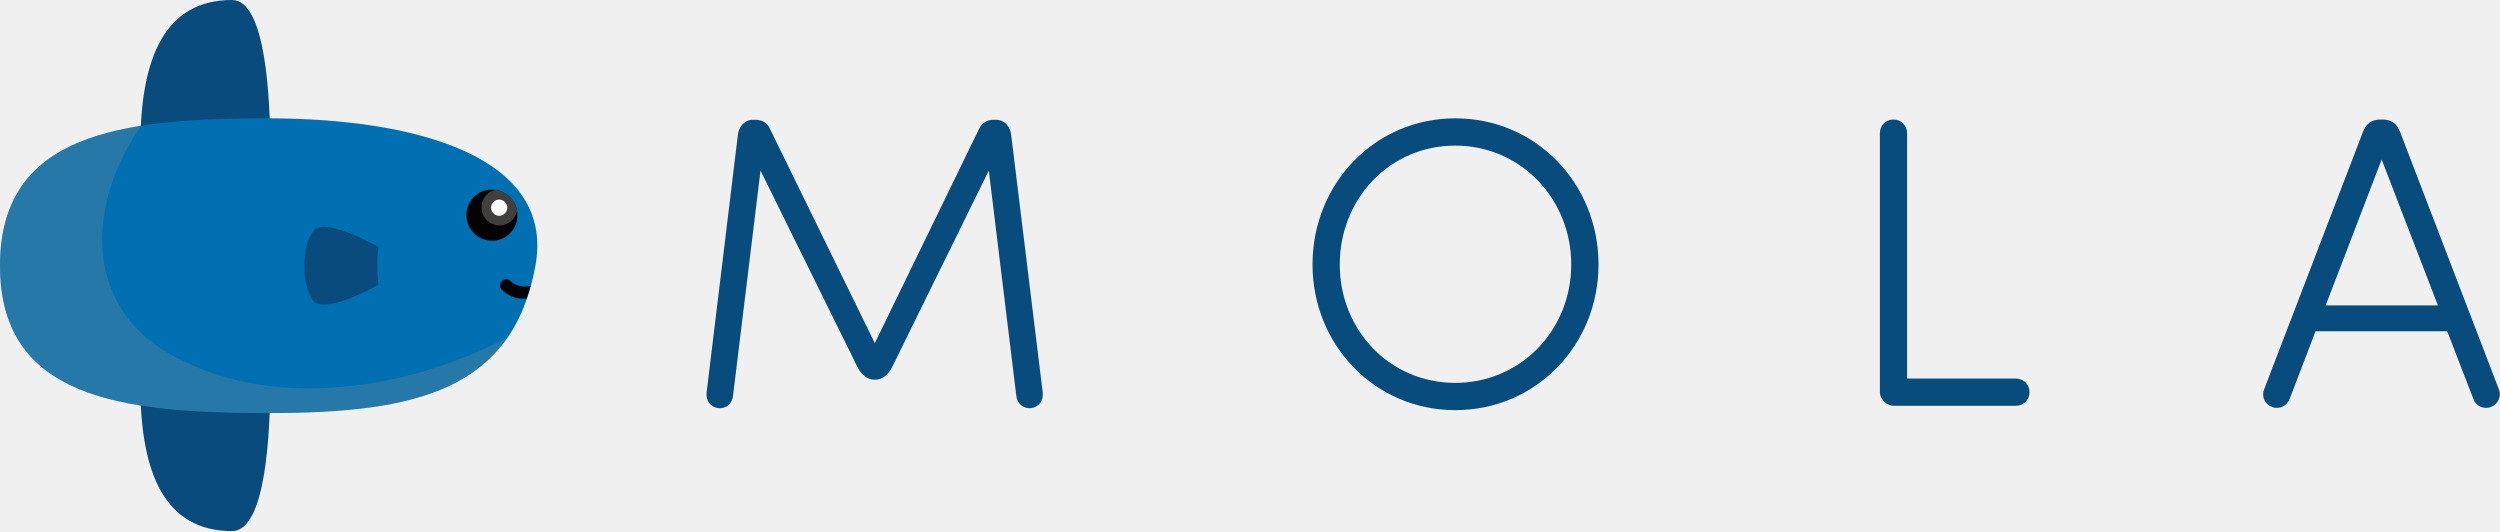
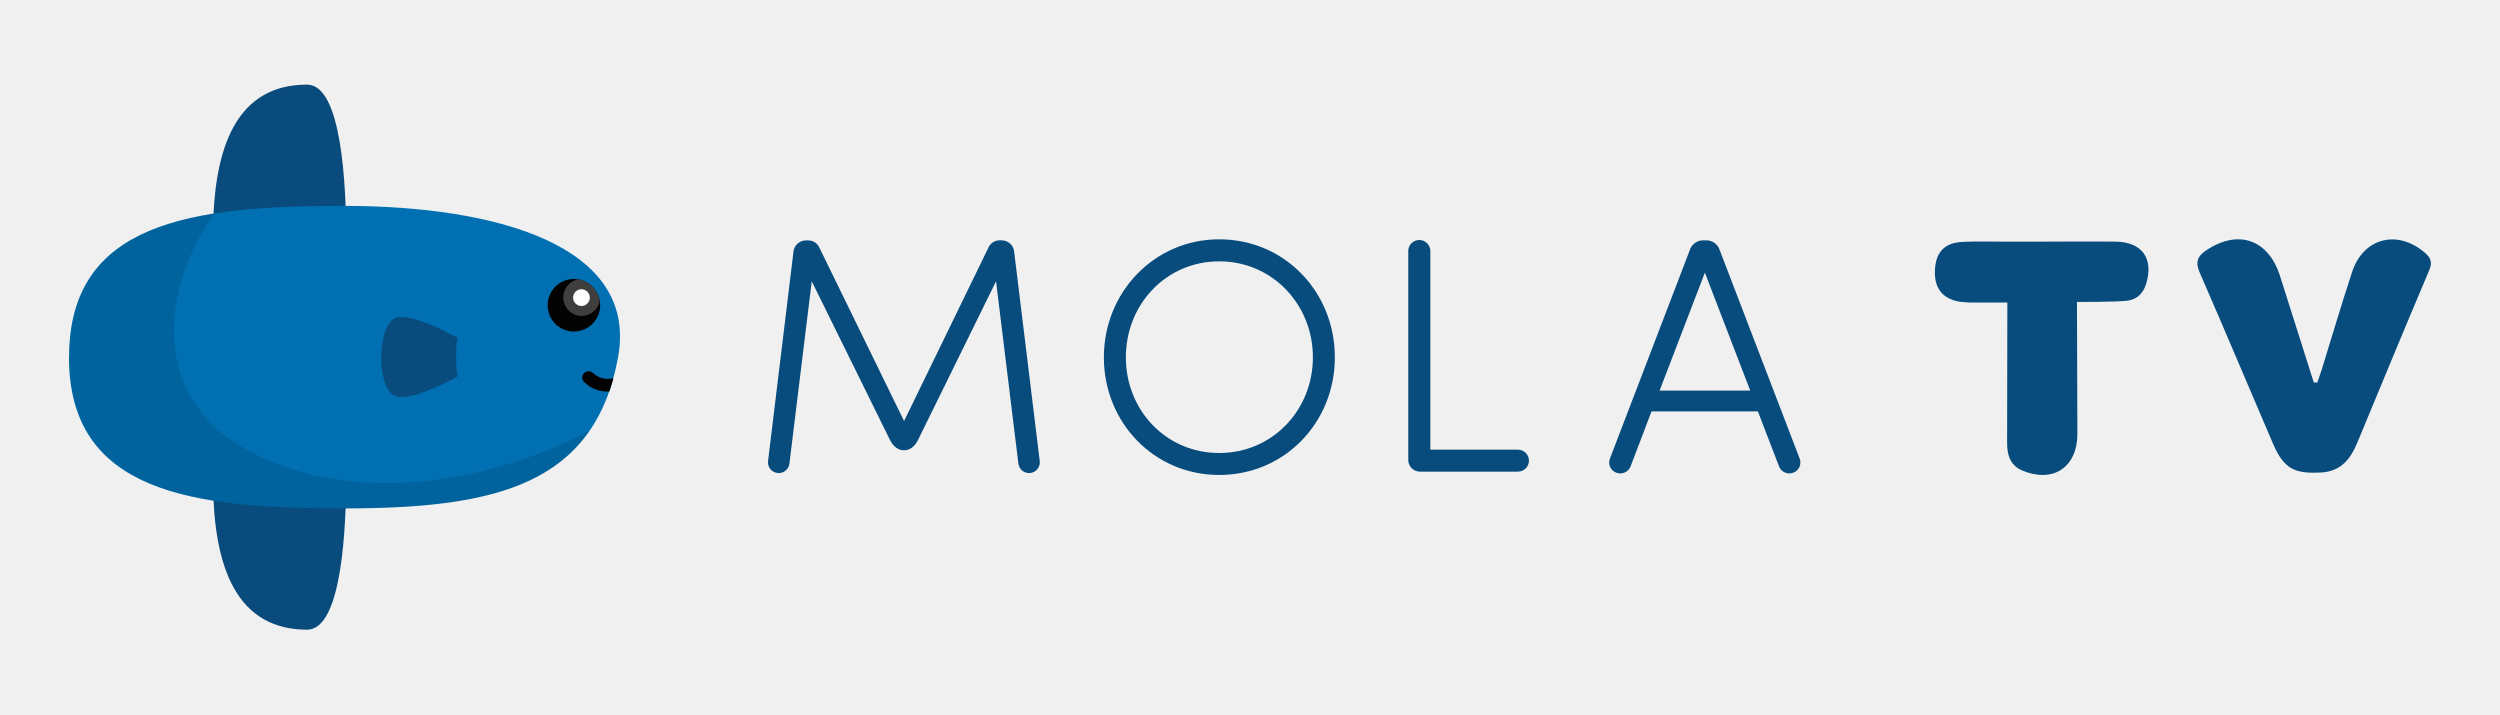
- <svg xmlns="http://www.w3.org/2000/svg" version="1.1" x="0px" y="0px" width="861.9px" height="183.2px" viewBox="0 0 861.9 183.2" style="enable-background:new 0 0 861.9 183.2;" xml:space="preserve">
-   <style type="text/css">
-     .st0{fill:#084C7E;}
-     .st1{fill:#0A4B7E;}
-     .st2{fill:#0663A6;}
-     .st3{fill:#0070B2;}
-     .st4{opacity:0.27;fill:#8D8C8C;enable-background:new    ;}
-     .st5{fill:#020202;}
-     .st6{fill:#413F3D;}
-     .st7{fill:#FFFFFF;}
- </style>
+ <svg xmlns="http://www.w3.org/2000/svg" viewBox="0 0 840 240">
  <defs>
- </defs>
-   <g>
-     <g>
-       <path class="st0" d="M359.5,135.4c0.3,2.7-1.4,5-4,5.3c-2.7,0.3-4.8-1.6-5.1-4.1l-9.5-77.8l-33,67.1c-1,2.1-2.8,5-6.3,5             c-3.4,0-5.3-2.8-6.3-5l-33.1-67.1l-9.5,77.8c-0.3,2.6-2.4,4.4-5.1,4.1c-2.6-0.3-4.3-2.6-4-5.3l10.8-89c0.3-2.7,2.3-5.1,5.1-5.1h1             c2.3,0,4,1.1,4.8,2.8l36.3,74.2l36.1-74.2c0.9-1.7,2.6-2.8,4.8-2.8h1c2.8,0,4.8,2.4,5.1,5.1L359.5,135.4z" />
-       <path class="st0" d="M501.7,40.8c27.9,0,49.4,22.5,49.4,50.4c0,27.7-21.5,50.2-49.4,50.2c-27.7,0-49.2-22.5-49.2-50.2             C452.5,63.3,474,40.8,501.7,40.8z M501.7,132c22.6,0,40-18.2,40-40.8c0-22.6-17.4-41-40-41c-22.6,0-39.8,18.3-39.8,41             C461.9,113.8,479.1,132,501.7,132z" />
-       <path class="st0" d="M652.9,139.9c-2.6,0-4.8-2.3-4.8-4.8V46c0-2.7,2-4.8,4.7-4.8c2.7,0,4.7,2.1,4.7,4.8v84.5h37.4             c2.7,0,4.8,2,4.8,4.7c0,2.7-2.1,4.7-4.8,4.7H652.9z" />
-       <path class="st0" d="M861.5,134.2c1,2.4-0.2,5.1-2.7,6.1c-2.6,1-5.3-0.4-6.1-2.8l-9-23.3h-45.4l-8.9,23.3             c-0.9,2.4-3.6,3.8-6.1,2.8c-2.6-1-3.7-3.7-2.7-6.1l34-88.6c1-2.7,2.8-4.4,6.1-4.4h0.7c3.3,0,5.1,1.7,6.1,4.4L861.5,134.2z              M821.1,55l-19.3,50.3h38.7L821.1,55z" />
-     </g>
-     <g>
-       <g>
-         <g>
-           <g>
-             <path class="st1" d="M48.5,52.6c0-0.8-0.1-1.5-0.1-2.3C48.4,19.8,56.9,0,80,0c11.7,0,13.2,34.1,13.2,52.6H48.5z" />
-             <path class="st1" d="M48.5,130.6c0,0.8-0.1,1.5-0.1,2.3c0,30.4,8.5,50.2,31.6,50.2c11.7,0,13.2-34.1,13.2-52.6H48.5z" />
-           </g>
-           <path class="st2" d="M12.9,29.9" />
-           <g>
-             <g>
-               <path class="st3" d="M0,91.6c0-45.5,41.3-50.8,92.3-50.8c0.2,0,0.4,0,0.6,0v0c50.8,0.1,98.5,13.3,91.7,50.8                             c-7.8,42.9-41.1,50.8-91.7,50.8c-0.2,0-0.4,0-0.6,0C41.3,142.4,0,137.1,0,91.6L0,91.6C0,91.6,0,91.6,0,91.6                             C0,91.6,0,91.6,0,91.6L0,91.6z" />
-             </g>
-             <path class="st1" d="M108.5,79.2c3.8-3.7,18.1,3.8,22.1,6c-0.7,1.6-0.7,11.4,0,12.9c-4,2.2-18,9.5-22.1,6                         C103.7,99.9,103.7,83.8,108.5,79.2z" />
-             <path class="st4" d="M57.6,121.5c-29.7-17.6-26.8-53-8.8-78.2c0,0,0,0,0,0C19.7,47.9,0,60.2,0,91.6l0,0c0,0,0,0,0,0                         c0,0,0,0,0,0l0,0c0,45.5,41.3,50.8,92.3,50.8c0.2,0,0.4,0,0.6,0c37.8,0,65.9-4.4,80.9-24.5c0.2-0.3,0.4-0.6,0.6-0.8                         c0.2-0.3,0.4-0.6,0.6-0.8C140.8,134.4,92.7,142.3,57.6,121.5z" />
-           </g>
-         </g>
-         <g>
-           <g>
-             <path class="st5" d="M160.8,74.2c0,4.9,4,8.8,8.8,8.8c4.9,0,8.8-4,8.8-8.8c0-4.9-4-8.8-8.8-8.8                         C164.7,65.3,160.8,69.3,160.8,74.2z" />
-           </g>
-           <g>
-             <path class="st6" d="M172.2,77.7c-3.4,0-6.2-2.8-6.2-6.2c0-3,2.1-5.5,5-6.1c3.7,0.6,6.7,3.6,7.3,7.3                         C177.7,75.6,175.2,77.7,172.2,77.7z" />
-           </g>
-           <path class="st7" d="M169.3,71.6c0,1.5,1.3,2.8,2.8,2.8s2.8-1.3,2.8-2.8c0-1.5-1.3-2.8-2.8-2.8S169.3,70.1,169.3,71.6z" />
-         </g>
-       </g>
-       <g>
-         <path class="st5" d="M173,99.9c-0.8-0.8-0.8-2.2,0-3c0.8-0.8,2.2-0.8,3,0c1.5,1.5,4,2.2,6.5,1.8c0.1,0,0.4-0.1,0.4-0.1                 c-0.4,1.3-0.8,3-1.4,4.4c-0.1,0-0.4,0-0.4,0C178,103.1,175.1,102,173,99.9z" />
-       </g>
+     <style>.cls-1,.cls-5{isolation:isolate;}.cls-2{fill:#0a4b7e;}.cls-3{fill:#0070b2;}.cls-4{fill:#020202;}.cls-5{fill:#8d8c8c;opacity:0.27;mix-blend-mode:multiply;}.cls-6{fill:#413f3d;}.cls-7{fill:#fff;}.cls-8{fill:#084c7e;}</style>
+   </defs>
+   <g class="cls-1">
+     <g id="Layer_1" data-name="Layer 1">
+       <path class="cls-2" d="M71.69,81c0-.77-.09-1.53-.09-2.34,0-30.41,8.52-50.23,31.59-50.23,11.69,0,13.15,34.08,13.15,52.57Z" />
+       <path class="cls-2" d="M71.69,159c0,.77-.09,1.53-.09,2.34,0,30.41,8.52,50.23,31.59,50.23,11.69,0,13.15-34.08,13.15-52.57Z" />
+       <path class="cls-3" d="M23.21,120c0-45.49,41.3-50.82,92.25-50.82H116c50.76.08,98.5,13.3,91.67,50.82-7.8,42.91-41.06,50.75-91.67,50.82h-.58c-50.95,0-92.25-5.33-92.25-50.82Z" />
+       <path class="cls-4" d="M196.25,128.36a2.11,2.11,0,0,1,3-3,7.4,7.4,0,0,0,6.49,1.81l.35,0c-.37,1.28-.82,3-1.38,4.39h-.44A11.17,11.17,0,0,1,196.25,128.36Z" />
+       <path class="cls-2" d="M131.7,107.56c3.85-3.72,18.11,3.78,22.06,6-.65,1.57-.65,11.37,0,12.94-3.95,2.19-18,9.45-22.06,6C126.88,128.31,126.88,112.23,131.7,107.56Z" />
+       <path class="cls-5" d="M80.79,149.91C51.13,132.35,54,97,72,71.74h0c-29,4.58-48.74,16.83-48.74,48.27h0c0,45.49,41.3,50.82,92.25,50.82H116c37.76,0,65.86-4.44,80.94-24.49l.61-.84.58-.84C164,162.84,115.87,170.69,80.79,149.91Z" />
+       <path class="cls-4" d="M184,102.57a8.83,8.83,0,1,0,8.83-8.83A8.82,8.82,0,0,0,184,102.57Z" />
+       <path class="cls-6" d="M195.43,106.15a6.21,6.21,0,0,1-1.22-12.29,8.82,8.82,0,0,1,7.3,7.31A6.2,6.2,0,0,1,195.43,106.15Z" />
+       <path class="cls-7" d="M192.56,100a2.81,2.81,0,1,0,2.81-2.81A2.8,2.8,0,0,0,192.56,100Z" />
+       <path class="cls-8" d="M349.35,154.89a3.61,3.61,0,1,1-7.17.9l-7.51-61.27-26,52.86c-.78,1.68-2.24,3.92-4.92,3.92s-4.14-2.24-4.94-3.92L272.75,94.52l-7.51,61.27a3.61,3.61,0,1,1-7.17-.9l8.51-70.11a4.25,4.25,0,0,1,4-4h.78A4.09,4.09,0,0,1,275.21,83l28.56,58.47L332.21,83A4.08,4.08,0,0,1,336,80.75h.78a4.25,4.25,0,0,1,4,4Z" />
+       <path class="cls-8" d="M409.65,80.41c22,0,38.86,17.7,38.86,39.65s-16.91,39.53-38.86,39.53-38.75-17.7-38.75-39.53S387.81,80.41,409.65,80.41Zm0,71.8c17.81,0,31.48-14.34,31.48-32.15s-13.67-32.25-31.48-32.25-31.36,14.44-31.36,32.25S391.84,152.21,409.65,152.21Z" />
+       <path class="cls-8" d="M477,158.47a3.93,3.93,0,0,1-3.82-3.8V84.55a3.71,3.71,0,1,1,7.41,0v66.54h29.45a3.69,3.69,0,1,1,0,7.38Z" />
+       <path class="cls-8" d="M604.66,154a3.66,3.66,0,0,1-2.14,4.83,3.69,3.69,0,0,1-4.81-2.24l-7.06-18.37H554.92l-7,18.37a3.71,3.71,0,0,1-4.82,2.24,3.64,3.64,0,0,1-2.13-4.83L567.7,84.22a4.74,4.74,0,0,1,4.81-3.47h.56a4.77,4.77,0,0,1,4.82,3.47ZM572.84,91.61l-15.22,39.64h30.46Z" />
+       <path class="cls-8" d="M778.61,128.56c.51-1.51,1.07-3,1.54-4.54,3.38-10.88,6.59-21.82,10.16-32.65,3.8-11.54,15.34-14.4,24.56-6.35,1.9,1.67,2.46,3.17,1.36,5.75-8.13,19.2-16.11,38.47-24.08,57.74-2.31,5.6-5.46,9.87-12.26,10.25-9.12.5-12.57-1.33-16.21-9.8-8.23-19.15-16.29-38.38-24.63-57.49-1.51-3.47-.61-5.44,2.2-7.33,10.76-7.24,20.94-3.72,24.85,8.63q5.64,17.87,11.32,35.7Z" />
+       <path class="cls-8" d="M674.39,148.81c0,4,1,7.52,5,9.24,10.35,4.4,18.52-.93,18.61-12.11,0-.55-.14-44.49-.14-44.49s12.9.06,16.88-.41c3.29-.39,5.43-2.49,6.4-5.77,2.52-8.5-1.43-14-10.4-14.08-8.33-.1-16.68,0-25,0v0H674.08c-4.86,0-9.74-.14-14.59.08-6,.26-8.93,3.31-9.33,9.09-.43,6.22,2.34,10,8.19,11a36.26,36.26,0,0,0,5.81.29c3.06,0,10.31,0,10.31,0S674.39,136.44,674.39,148.81Z" />
    </g>
  </g>
</svg>
